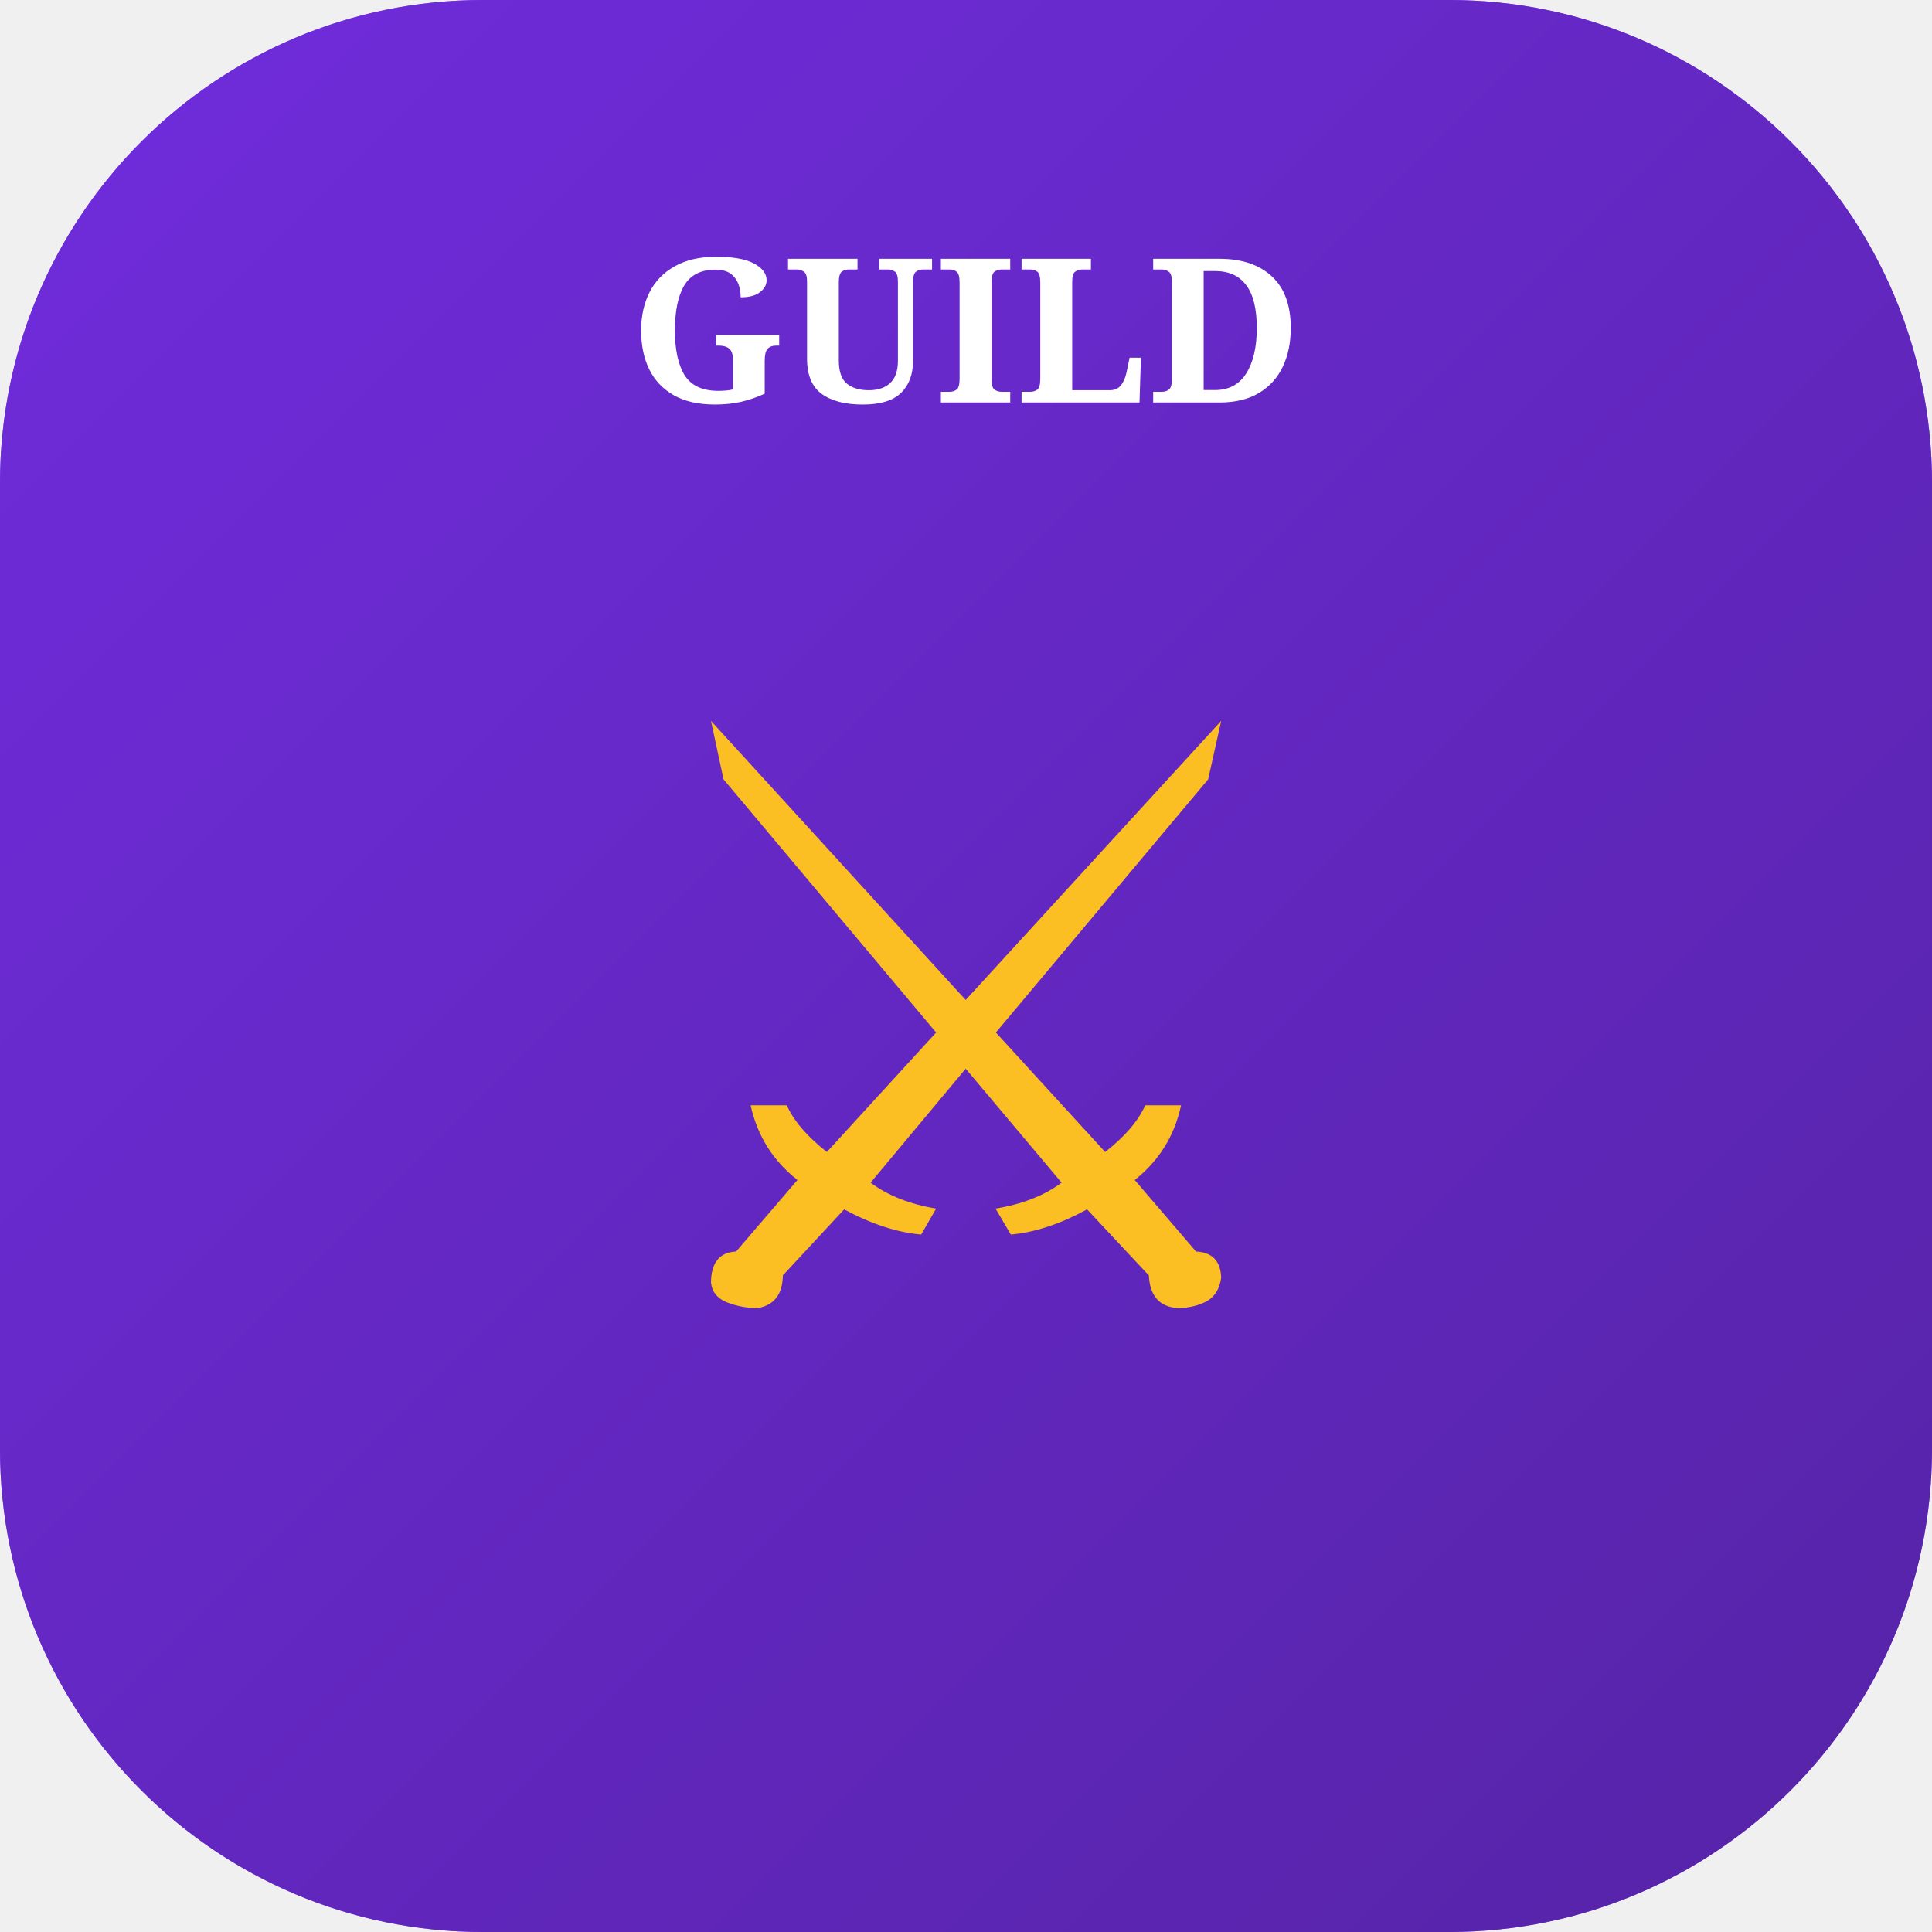
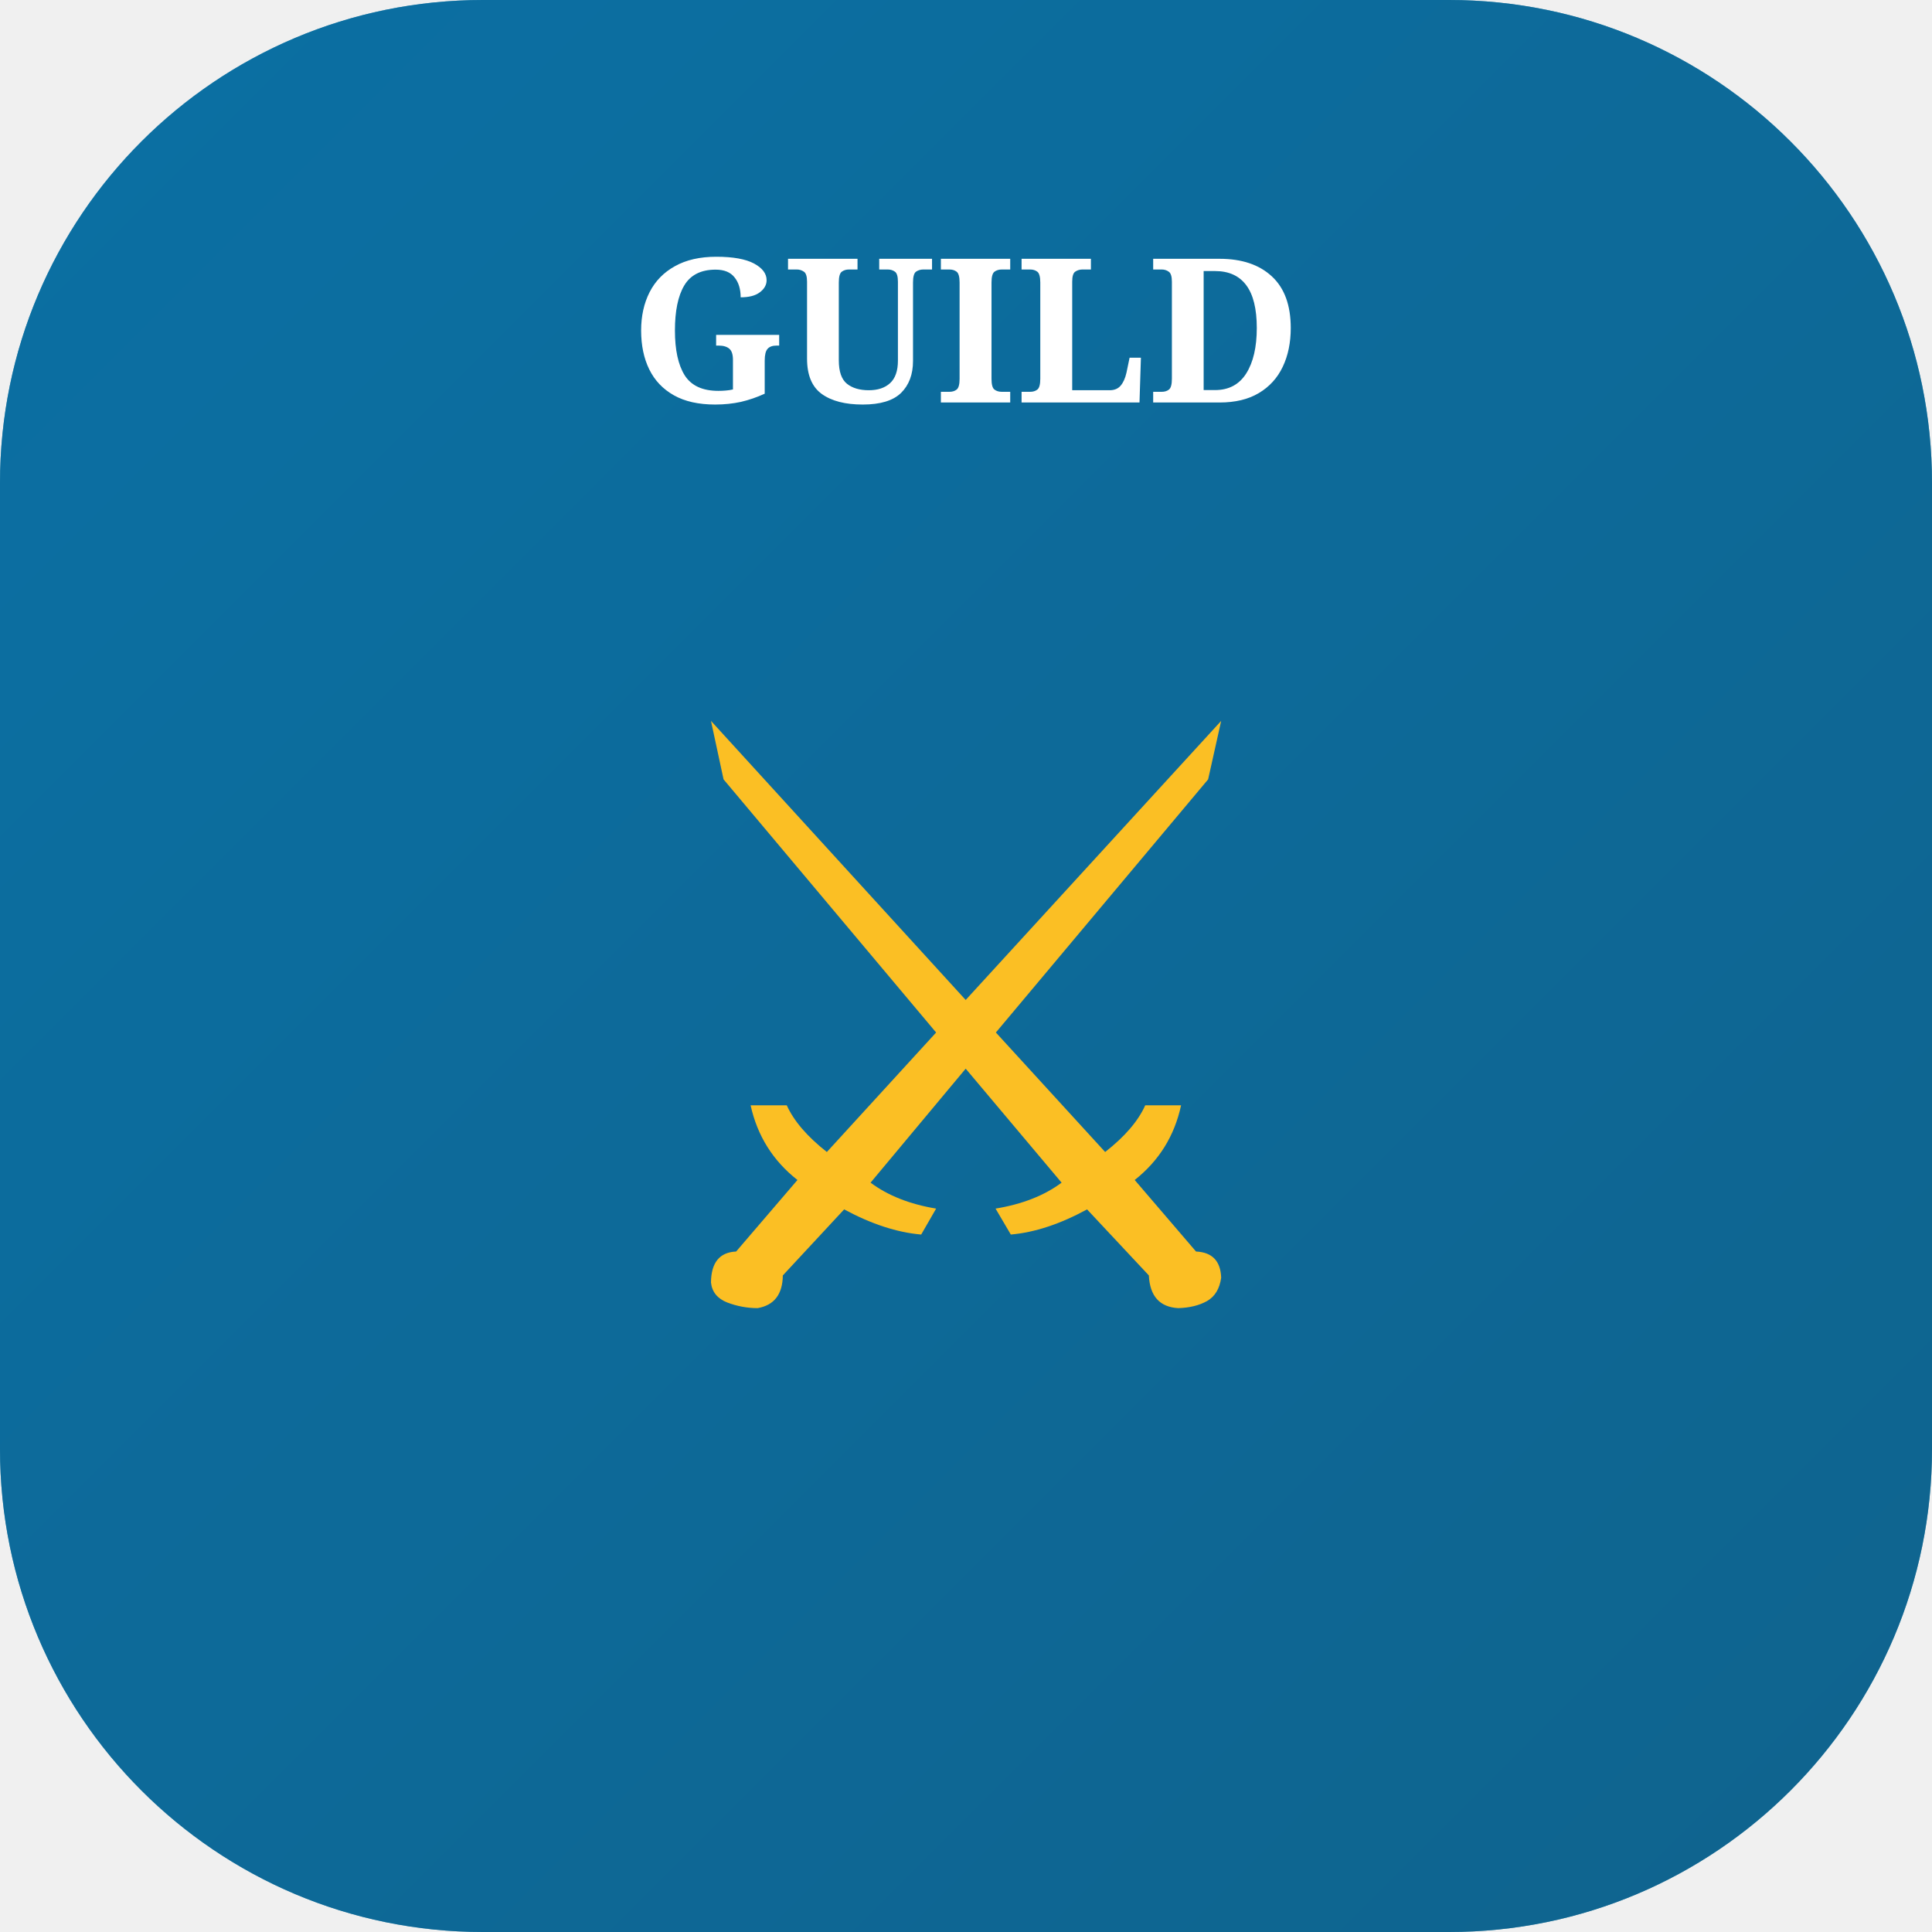
<svg xmlns="http://www.w3.org/2000/svg" viewBox="0 0 192 192" width="192" height="192">
-   <rect width="192" height="192" rx="48" fill="#7c3aed" />
+   <rect width="192" height="192" rx="48" fill="#2f8bb0" />
  <rect width="192" height="192" rx="48" fill="url(#gradient)" opacity="0.8" />
  <text x="96" y="130" font-family="serif" font-size="80" font-weight="bold" text-anchor="middle" fill="#fbbf24">⚔️</text>
  <text x="96" y="40" font-family="serif" font-size="20" font-weight="bold" text-anchor="middle" fill="#ffffff">GUILD</text>
  <defs>
    <linearGradient id="gradient" x1="0%" y1="0%" x2="100%" y2="100%">
-       <stop offset="0%" style="stop-color:#6d28d9;stop-opacity:1" />
-       <stop offset="100%" style="stop-color:#4c1d95;stop-opacity:1" />
+       <stop offset="0%" style="stop-color:#0369a1;stop-opacity:1" />
+       <stop offset="100%" style="stop-color:#075985;stop-opacity:1" />
    </linearGradient>
  </defs>
</svg>
